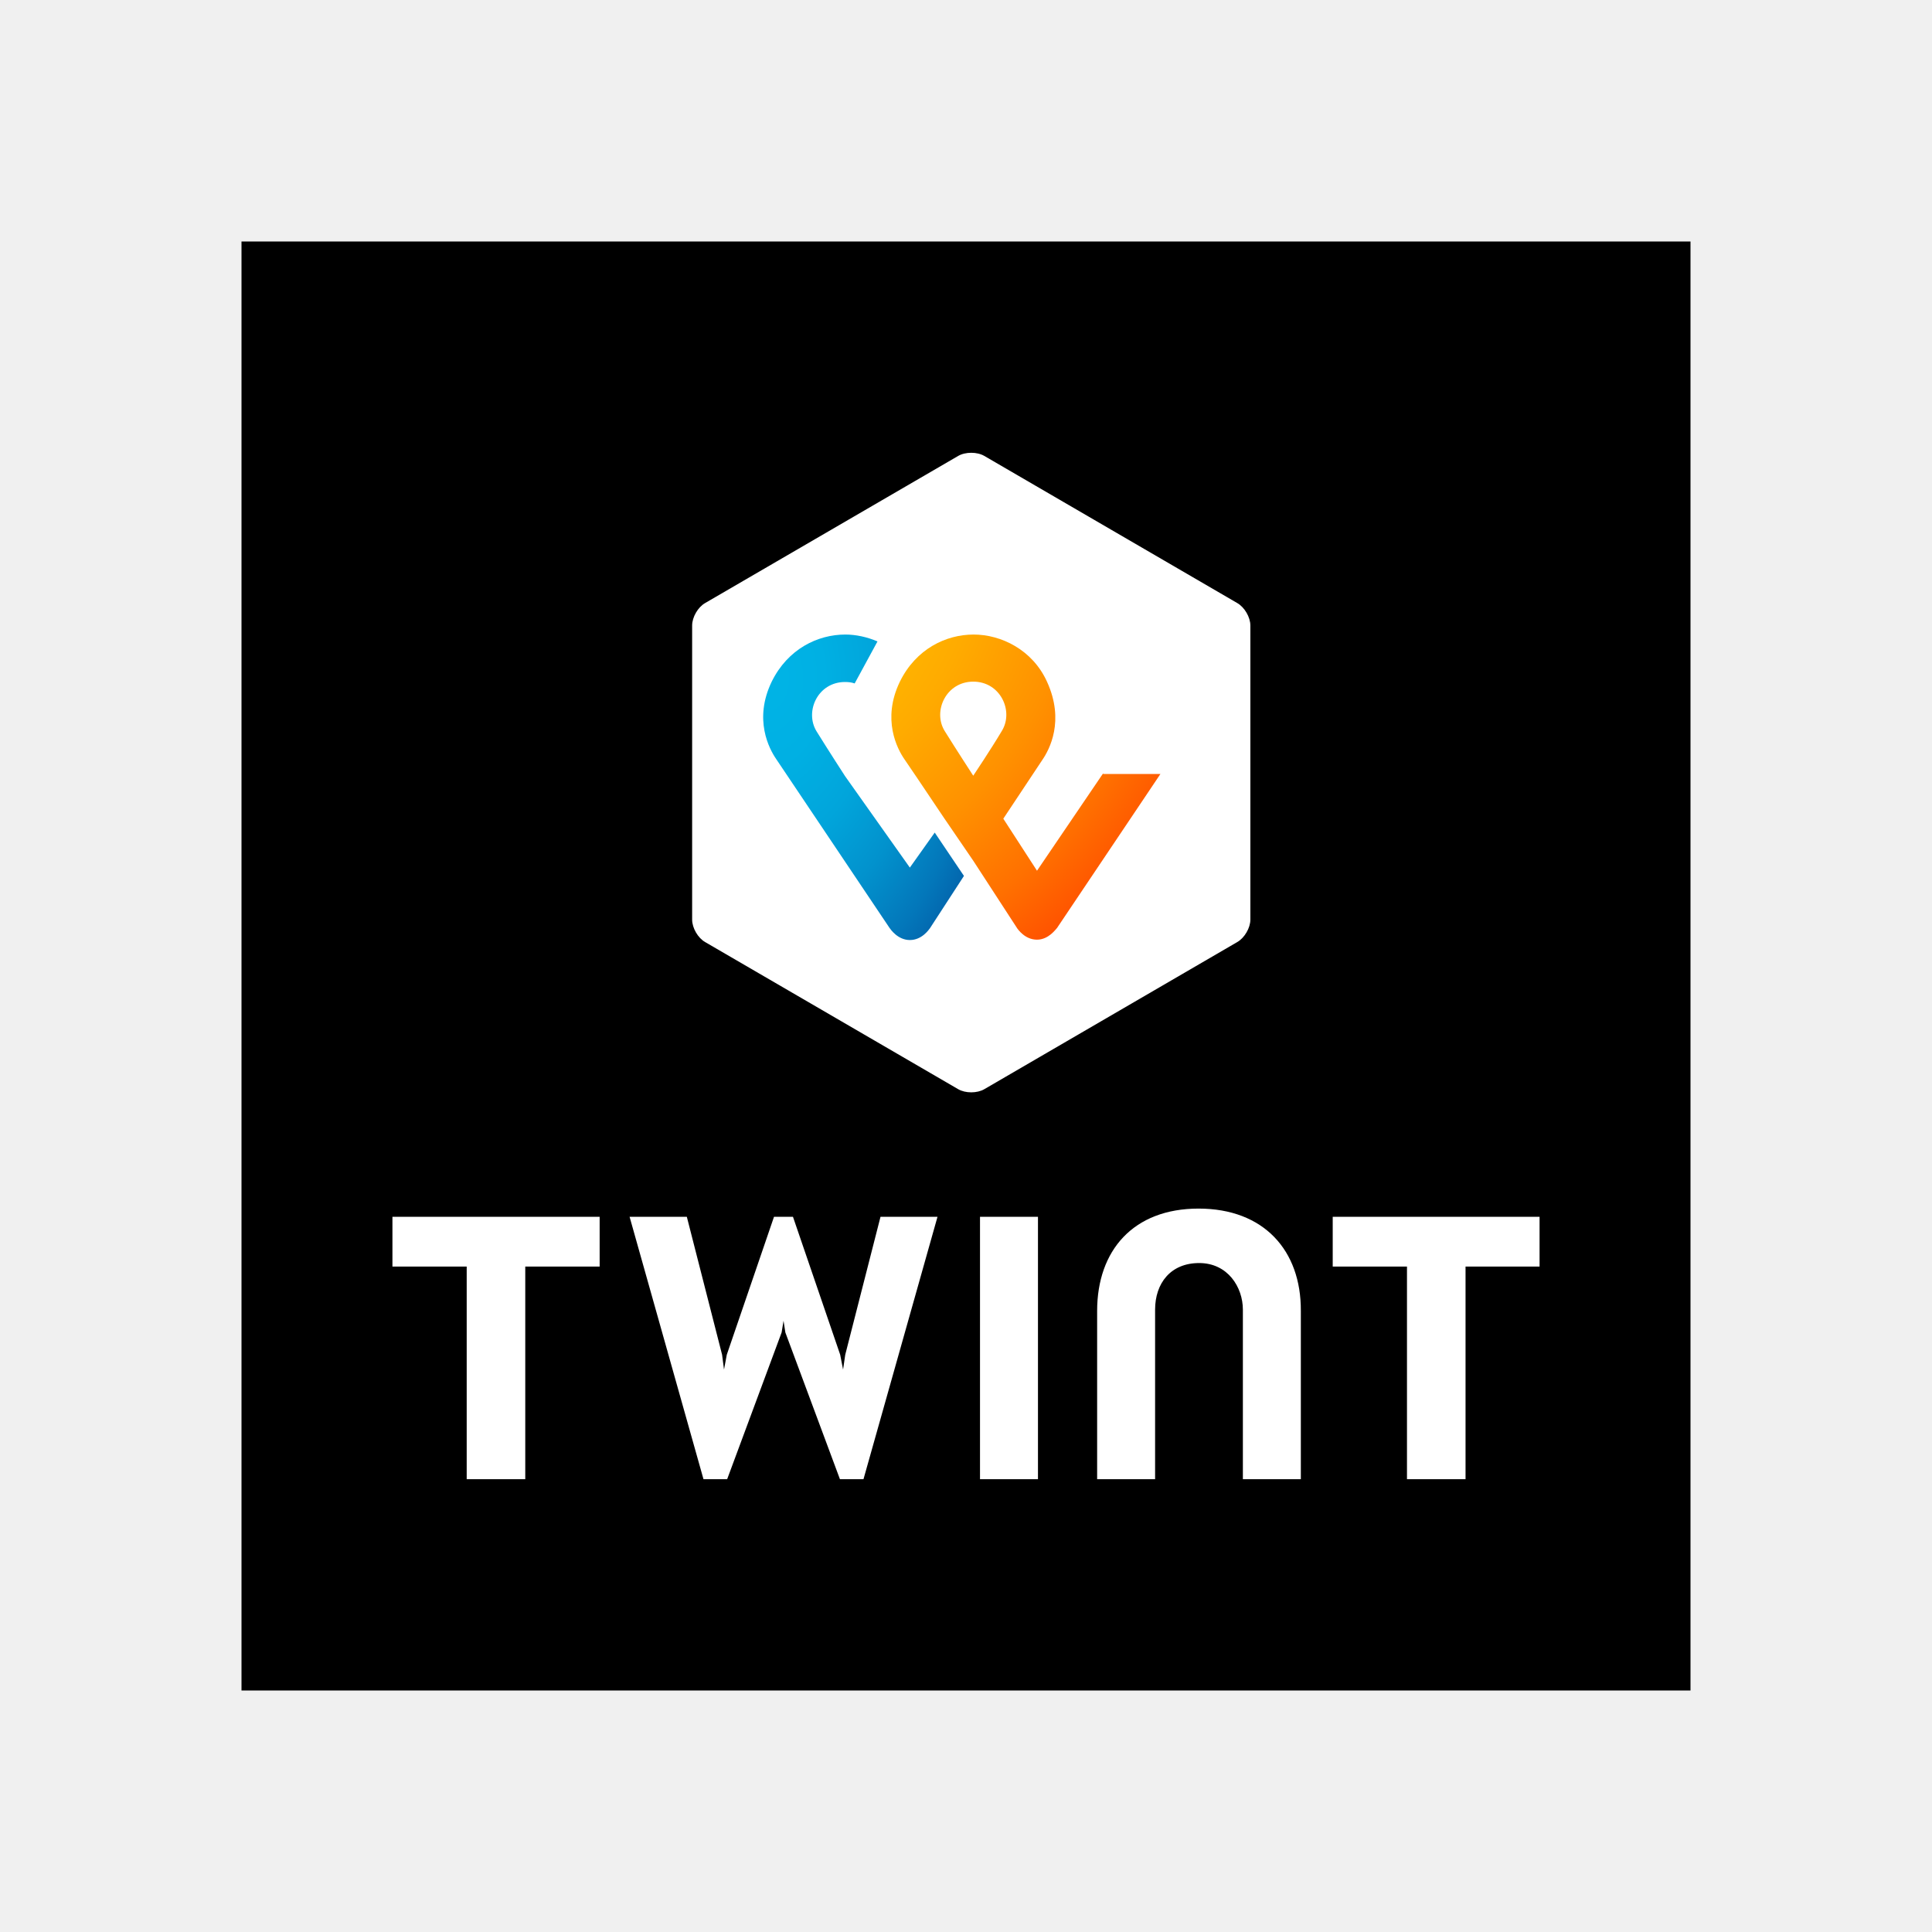
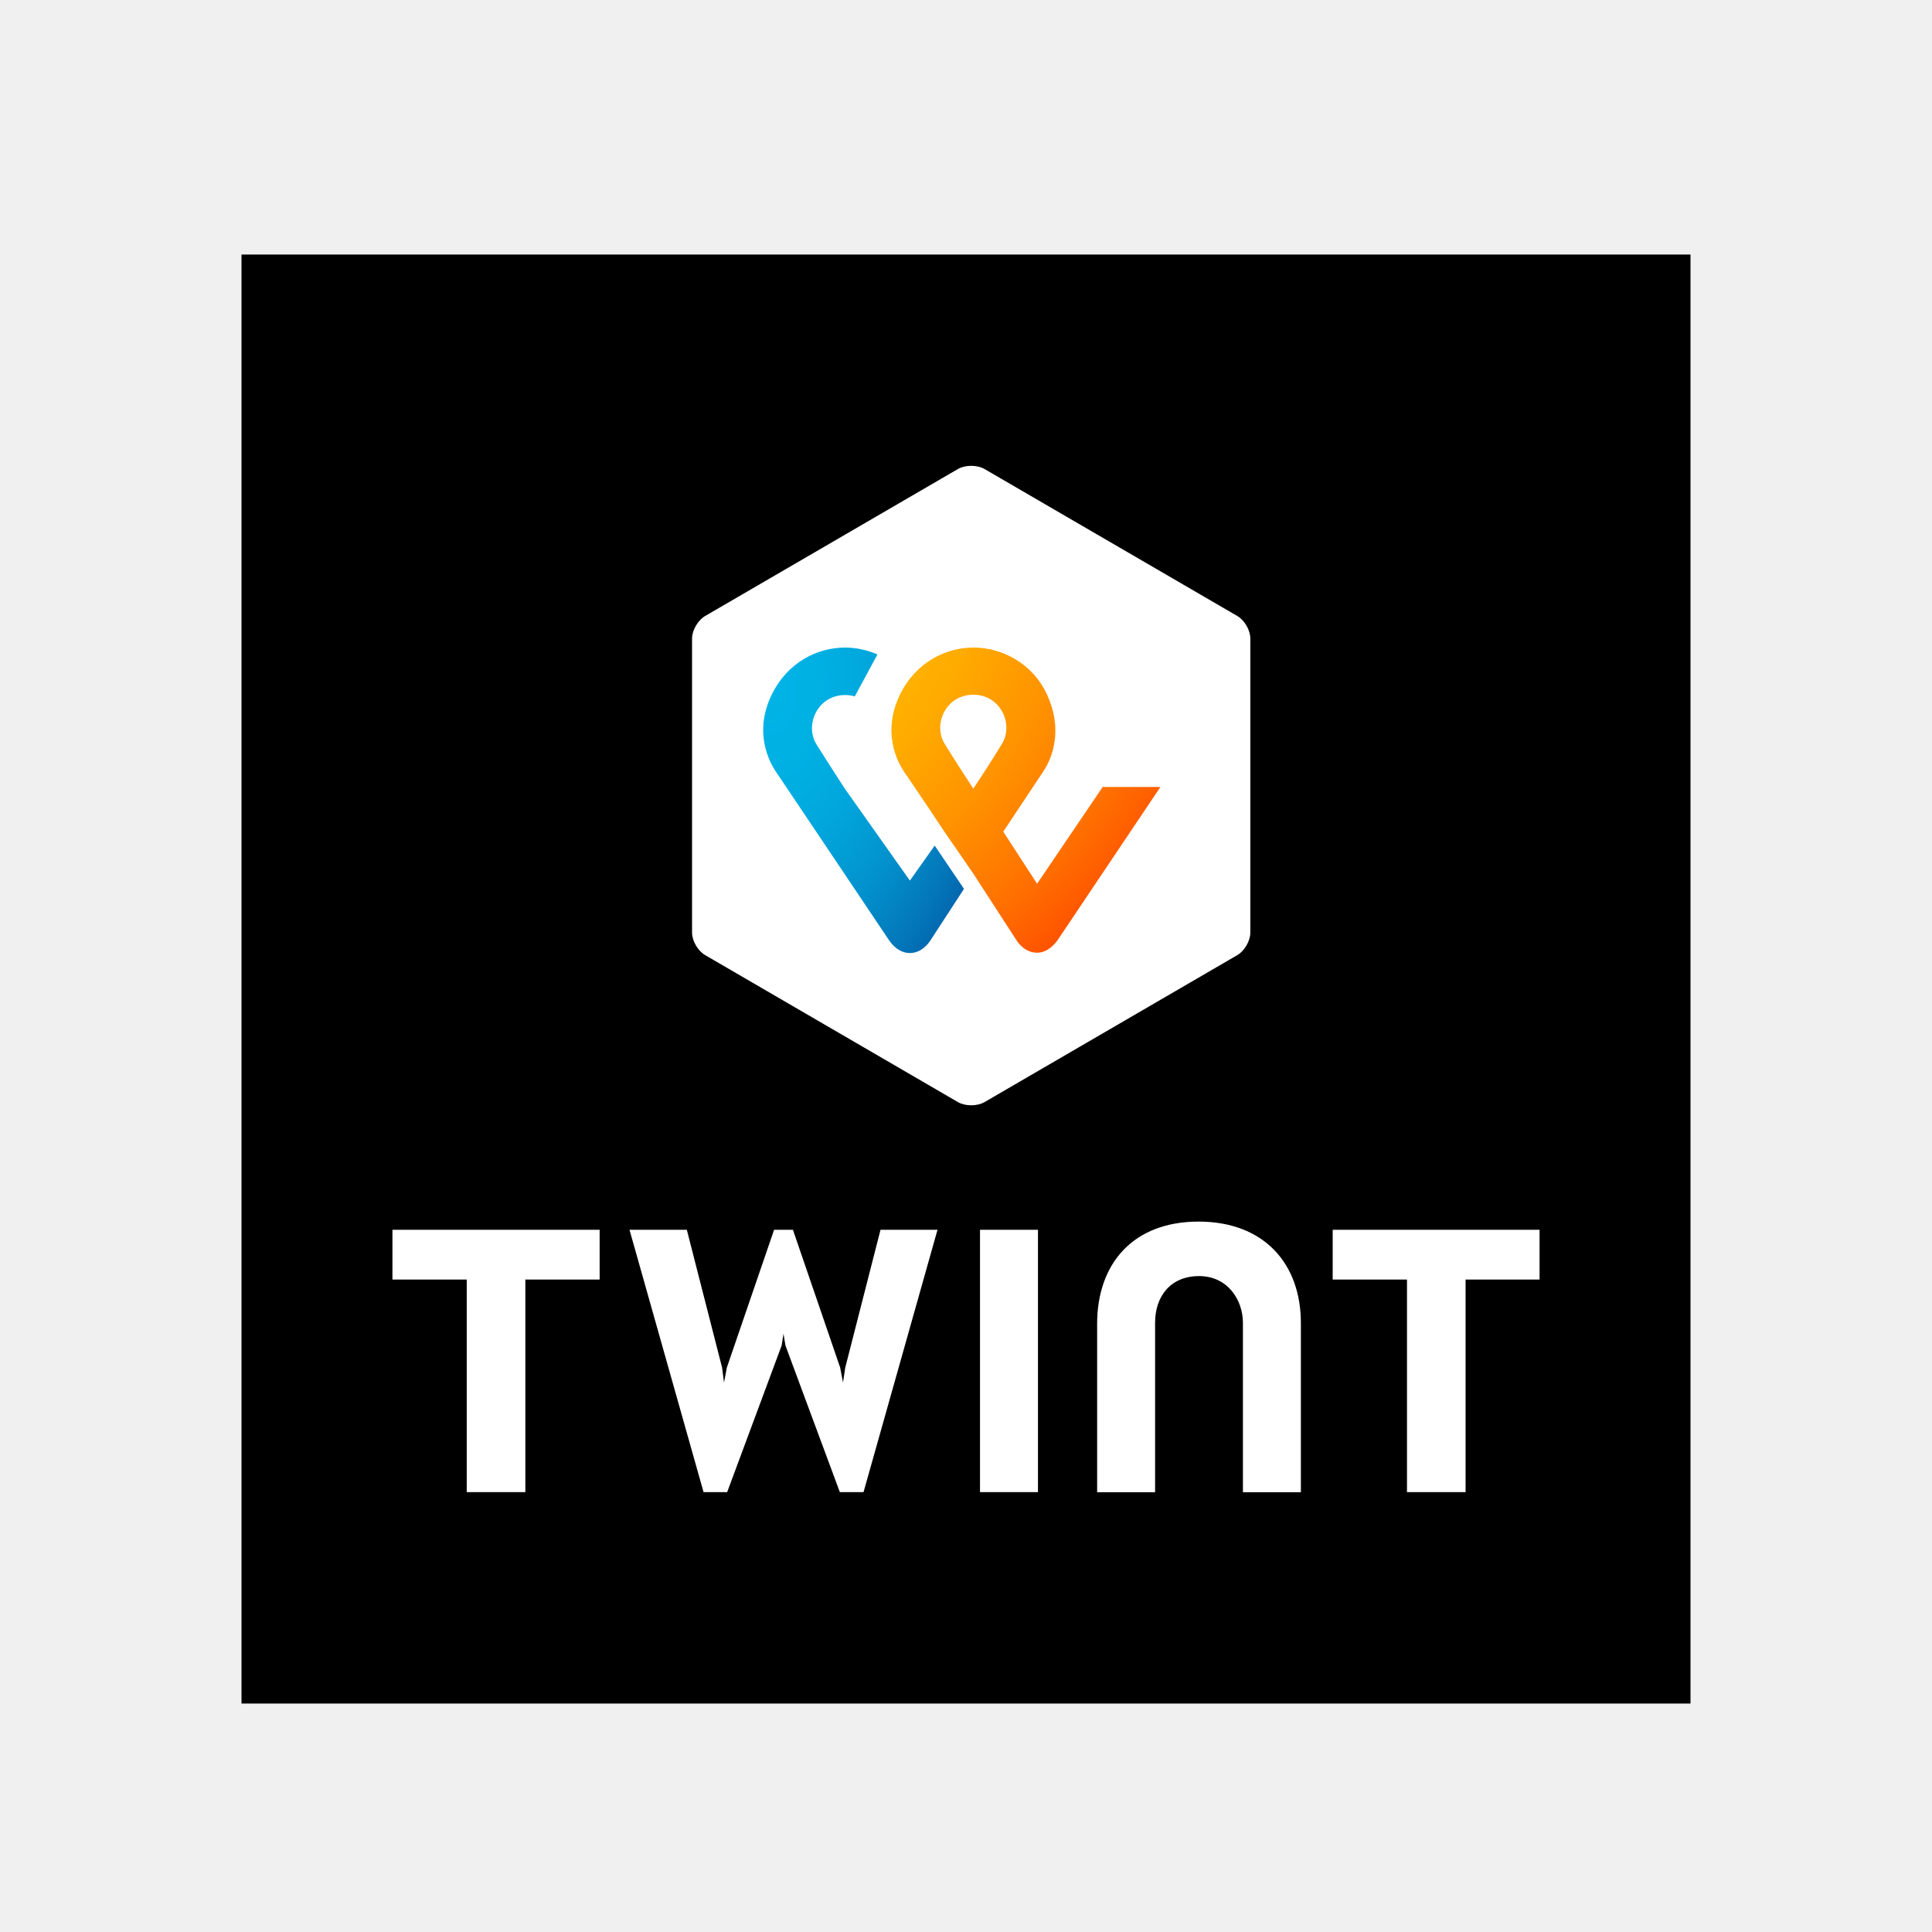
- <svg xmlns="http://www.w3.org/2000/svg" width="16" height="16" viewBox="0 0 16 16" fill="none">
-   <rect x="2" y="2" width="12" height="12" fill="black" />
-   <path d="M12.75 10.077H11.037V10.489H11.652V12.25H12.137V10.489H12.75L12.75 10.077ZM4.966 10.077H3.25V10.489H3.865V12.25H4.35V10.489H4.966L4.966 10.077ZM9.926 10.009C9.386 10.009 9.086 10.355 9.086 10.857V12.25H9.566V10.846C9.566 10.628 9.694 10.46 9.931 10.46C10.168 10.46 10.293 10.66 10.293 10.846V12.25H10.773V10.857C10.776 10.355 10.466 10.009 9.926 10.009ZM8.116 10.077V12.25H8.596V10.077H8.116ZM6.489 10.938L6.504 11.035L6.956 12.25H7.151L7.764 10.077H7.292L7 11.219L6.982 11.342L6.958 11.219L6.567 10.077H6.41L6.019 11.219L5.996 11.342L5.98 11.219L5.688 10.077H5.214L5.826 12.25H6.022L6.473 11.035L6.489 10.938Z" fill="white" />
-   <path d="M10.355 7.616C10.355 7.685 10.306 7.768 10.246 7.802L8.152 9.02C8.092 9.055 7.995 9.055 7.935 9.02L5.84 7.802C5.78 7.768 5.732 7.685 5.732 7.616V5.18C5.732 5.111 5.78 5.028 5.84 4.994L7.935 3.776C7.995 3.741 8.092 3.741 8.152 3.776L10.246 4.994C10.306 5.028 10.355 5.111 10.355 5.18V7.616Z" fill="white" />
-   <path d="M9.136 6.404L8.588 7.211L8.309 6.78L8.631 6.295C8.691 6.208 8.819 5.97 8.671 5.646C8.551 5.381 8.291 5.255 8.063 5.255C7.835 5.255 7.586 5.373 7.452 5.646C7.301 5.959 7.432 6.203 7.489 6.286C7.489 6.286 7.669 6.55 7.818 6.774L8.06 7.128L8.426 7.691C8.429 7.693 8.486 7.782 8.588 7.782C8.685 7.782 8.745 7.693 8.754 7.685L9.61 6.41H9.136V6.404ZM8.06 6.424C8.06 6.424 7.918 6.206 7.823 6.053C7.723 5.89 7.835 5.645 8.06 5.645C8.286 5.645 8.397 5.89 8.297 6.053C8.206 6.206 8.06 6.424 8.06 6.424Z" fill="url(#paint0_radial_3973_4725)" />
-   <path d="M7.535 7.185L6.998 6.427C6.998 6.427 6.856 6.208 6.762 6.056C6.662 5.892 6.773 5.648 6.998 5.648C7.027 5.648 7.053 5.651 7.078 5.66L7.267 5.312C7.181 5.275 7.087 5.255 7.001 5.255C6.773 5.255 6.525 5.373 6.391 5.645C6.239 5.959 6.371 6.203 6.428 6.286L7.367 7.685C7.375 7.696 7.435 7.785 7.535 7.785C7.635 7.785 7.692 7.699 7.701 7.688L7.983 7.254L7.741 6.895L7.535 7.185Z" fill="url(#paint1_radial_3973_4725)" />
+ <svg xmlns="http://www.w3.org/2000/svg" width="24" height="24" viewBox="0 0 24 24" fill="none">
+   <rect x="3" y="3.162" width="18" height="18" fill="black" />
+   <path d="M19.125 15.277H16.555V15.895H17.478V18.536H18.206V15.895H19.125L19.125 15.277ZM7.449 15.277H4.875V15.895H5.798V18.536H6.526V15.895H7.449L7.449 15.277ZM14.889 15.175C14.079 15.175 13.629 15.694 13.629 16.446V18.537H14.349V16.431C14.349 16.104 14.54 15.852 14.896 15.852C15.252 15.852 15.44 16.151 15.44 16.431V18.537H16.16V16.446C16.164 15.694 15.698 15.175 14.889 15.175ZM12.174 15.277V18.536H12.894V15.277H12.174ZM9.733 16.568L9.757 16.714L10.433 18.536H10.727L11.646 15.277H10.938L10.5 16.989L10.472 17.174L10.437 16.989L9.85 15.277H9.616L9.029 16.989L8.994 17.174L8.97 16.989L8.532 15.277H7.82L8.74 18.536H9.033L9.71 16.714L9.733 16.568Z" fill="white" />
+   <path d="M15.532 11.585C15.532 11.688 15.46 11.813 15.37 11.865L12.228 13.692C12.138 13.743 11.992 13.743 11.902 13.692L8.76 11.865C8.67 11.813 8.597 11.689 8.597 11.585V7.932C8.597 7.829 8.67 7.704 8.76 7.652L11.902 5.825C11.992 5.774 12.138 5.774 12.228 5.825L15.37 7.652C15.46 7.704 15.532 7.828 15.532 7.932V11.585Z" fill="white" />
+   <path d="M13.704 9.767L12.883 10.978L12.463 10.331L12.947 9.603C13.037 9.474 13.229 9.117 13.007 8.63C12.827 8.234 12.437 8.044 12.095 8.044C11.752 8.044 11.38 8.221 11.179 8.63C10.952 9.1 11.149 9.466 11.234 9.591C11.234 9.591 11.504 9.987 11.726 10.323L12.091 10.853L12.638 11.697C12.643 11.702 12.728 11.835 12.883 11.835C13.028 11.835 13.118 11.702 13.131 11.689L14.415 9.776H13.704V9.767ZM12.091 9.797C12.091 9.797 11.876 9.47 11.735 9.241C11.585 8.996 11.752 8.63 12.091 8.63C12.429 8.63 12.596 8.996 12.446 9.241C12.309 9.47 12.091 9.797 12.091 9.797Z" fill="url(#paint0_radial_10207_11700)" />
+   <path d="M11.303 10.939L10.498 9.802C10.498 9.802 10.284 9.474 10.142 9.246C9.992 9 10.159 8.634 10.498 8.634C10.54 8.634 10.579 8.639 10.618 8.651L10.9 8.13C10.772 8.074 10.63 8.044 10.502 8.044C10.159 8.044 9.787 8.22 9.586 8.63C9.359 9.099 9.556 9.465 9.642 9.591L11.05 11.689C11.063 11.706 11.153 11.839 11.303 11.839C11.452 11.839 11.538 11.71 11.551 11.693L11.975 11.042L11.611 10.504L11.303 10.939Z" fill="url(#paint1_radial_10207_11700)" />
  <defs>
-     <radialGradient id="paint0_radial_3973_4725" cx="0" cy="0" r="1" gradientUnits="userSpaceOnUse" gradientTransform="translate(5.38275 4.4946) scale(10.7623 9.6294)">
+     <radialGradient id="paint0_radial_10207_11700" cx="0" cy="0" r="1" gradientUnits="userSpaceOnUse" gradientTransform="translate(8.07412 6.90344) scale(16.1434 14.4441)">
      <stop stop-color="#FFCC00" />
      <stop offset="0.092" stop-color="#FFC800" />
      <stop offset="0.174" stop-color="#FFBD00" />
      <stop offset="0.253" stop-color="#FFAB00" />
      <stop offset="0.33" stop-color="#FF9100" />
      <stop offset="0.405" stop-color="#FF7000" />
      <stop offset="0.479" stop-color="#FF4700" />
      <stop offset="0.55" stop-color="#FF1800" />
      <stop offset="0.582" stop-color="#FF0000" />
      <stop offset="1" stop-color="#FF0000" />
    </radialGradient>
-     <radialGradient id="paint1_radial_3973_4725" cx="0" cy="0" r="1" gradientUnits="userSpaceOnUse" gradientTransform="translate(6.36087 5.62241) scale(2.31436 3.52162)">
+     <radialGradient id="paint1_radial_10207_11700" cx="0" cy="0" r="1" gradientUnits="userSpaceOnUse" gradientTransform="translate(9.5413 8.59515) scale(3.47154 5.28243)">
      <stop stop-color="#00B4E6" />
      <stop offset="0.201" stop-color="#00B0E3" />
      <stop offset="0.39" stop-color="#01A5DB" />
      <stop offset="0.574" stop-color="#0292CD" />
      <stop offset="0.755" stop-color="#0377BA" />
      <stop offset="0.932" stop-color="#0455A1" />
      <stop offset="1" stop-color="#054696" />
    </radialGradient>
  </defs>
</svg>
